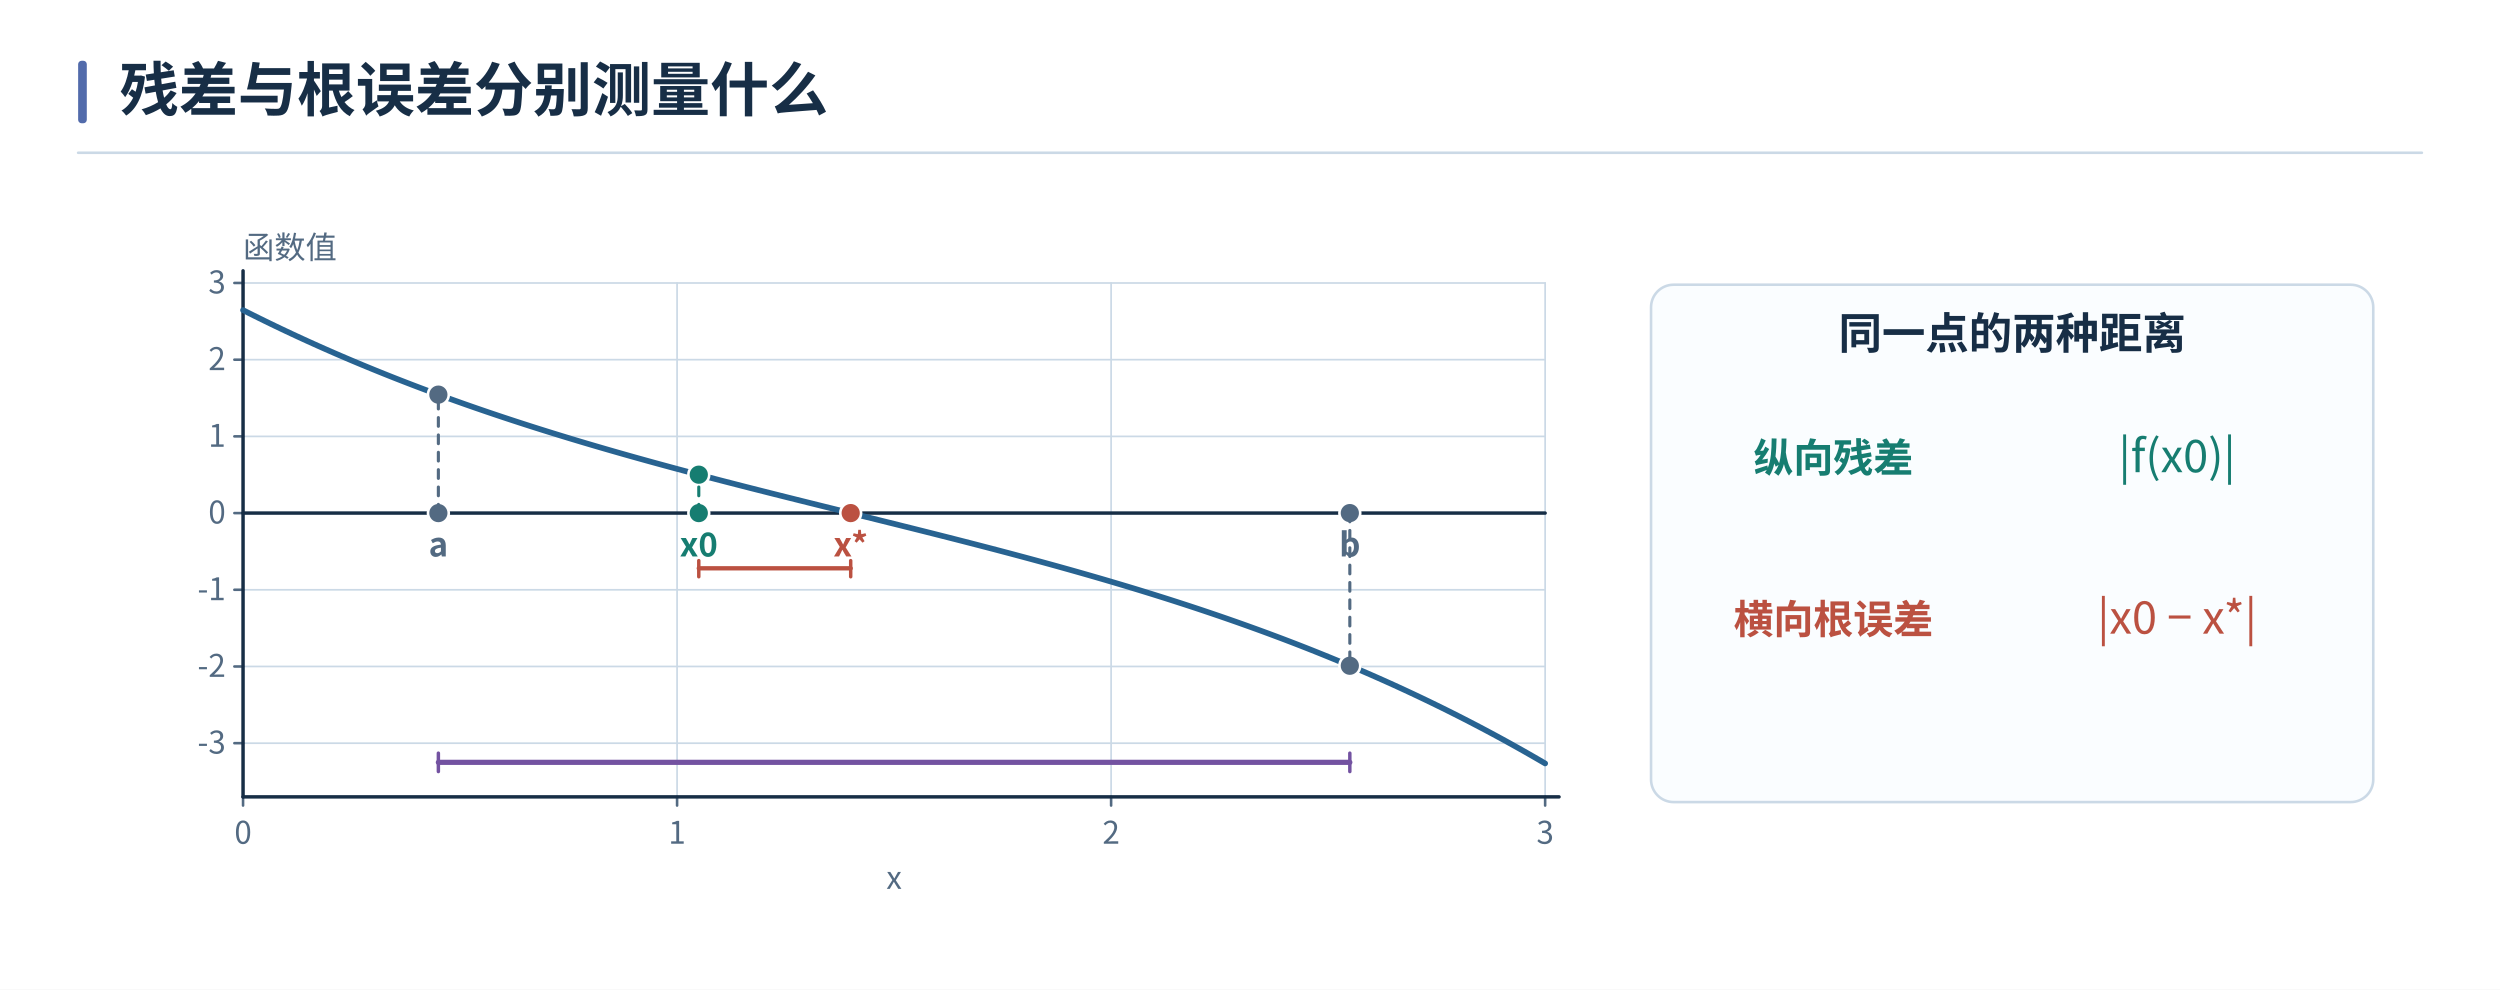
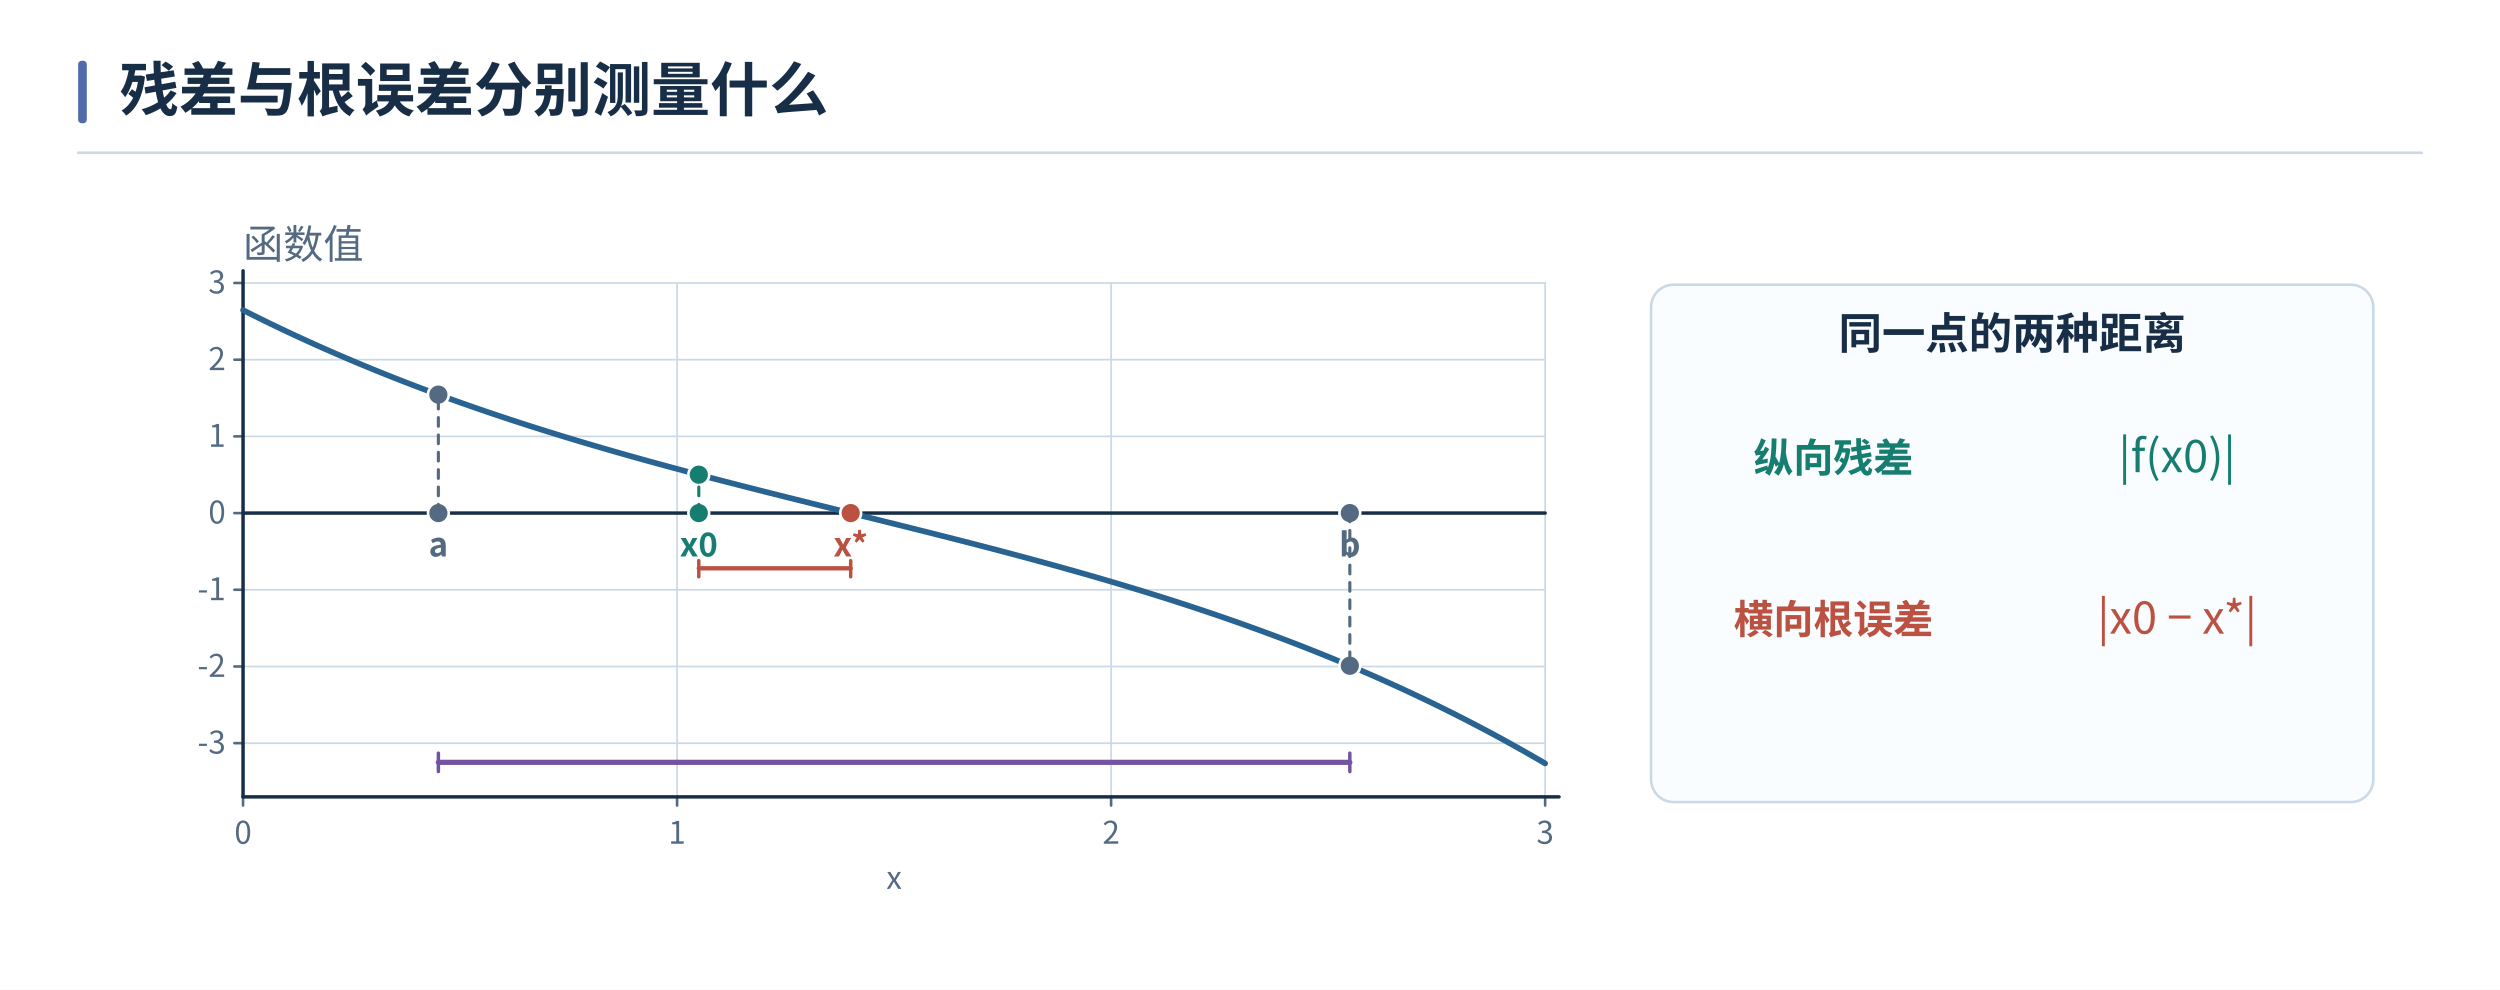
<svg xmlns="http://www.w3.org/2000/svg" width="1440" height="570" viewBox="0 0 1440 570" role="img" aria-labelledby="caption">
  <defs>
    <marker id="blue" orient="auto" markerWidth="9" markerHeight="9" refX="8" refY="4.5" markerUnits="userSpaceOnUse">
      <path d="M0 0 L9 4.5 L0 9 Z" fill="#286391" />
    </marker>
    <marker id="teal" orient="auto" markerWidth="9" markerHeight="9" refX="8" refY="4.5" markerUnits="userSpaceOnUse">
      <path d="M0 0 L9 4.5 L0 9 Z" fill="#167d71" />
    </marker>
    <marker id="red" orient="auto" markerWidth="9" markerHeight="9" refX="8" refY="4.5" markerUnits="userSpaceOnUse">
      <path d="M0 0 L9 4.5 L0 9 Z" fill="#bb5141" />
    </marker>
    <marker id="violet" orient="auto" markerWidth="9" markerHeight="9" refX="8" refY="4.5" markerUnits="userSpaceOnUse">
      <path d="M0 0 L9 4.5 L0 9 Z" fill="#7352a1" />
    </marker>
    <marker id="ink" orient="auto" markerWidth="9" markerHeight="9" refX="8" refY="4.5" markerUnits="userSpaceOnUse">
      <path d="M0 0 L9 4.5 L0 9 Z" fill="#172e46" />
    </marker>
    <marker id="muted" orient="auto" markerWidth="9" markerHeight="9" refX="8" refY="4.5" markerUnits="userSpaceOnUse">
      <path d="M0 0 L9 4.5 L0 9 Z" fill="#536a82" />
    </marker>
  </defs>
  <g font-family="Microsoft YaHei, Noto Sans CJK SC, Arial, sans-serif">
    <rect x="0" y="0" width="1440" height="570" fill="white" rx="0" stroke-width="1.5" />
    <rect x="45" y="35" width="5" height="36" fill="#526bab" rx="2" stroke-width="1.5" />
    <text x="69" y="64" fill="#172e46" font-size="34" font-weight="700" text-anchor="start">残差与根误差分别测量什么</text>
    <line x1="45" y1="88" x2="1395" y2="88" stroke="#cbd9e6" stroke-width="1.5" stroke-linecap="round" />
    <line x1="140" y1="163" x2="140" y2="459" stroke="#cbd9e6" stroke-width="1" stroke-linecap="round" />
    <line x1="140" y1="459" x2="140" y2="464" stroke="#536a82" stroke-width="1.5" stroke-linecap="round" />
    <text x="140" y="486" fill="#536a82" font-size="18" font-weight="400" text-anchor="middle">0</text>
    <line x1="390" y1="163" x2="390" y2="459" stroke="#cbd9e6" stroke-width="1" stroke-linecap="round" />
    <line x1="390" y1="459" x2="390" y2="464" stroke="#536a82" stroke-width="1.5" stroke-linecap="round" />
    <text x="390" y="486" fill="#536a82" font-size="18" font-weight="400" text-anchor="middle">1</text>
    <line x1="640" y1="163" x2="640" y2="459" stroke="#cbd9e6" stroke-width="1" stroke-linecap="round" />
    <line x1="640" y1="459" x2="640" y2="464" stroke="#536a82" stroke-width="1.5" stroke-linecap="round" />
    <text x="640" y="486" fill="#536a82" font-size="18" font-weight="400" text-anchor="middle">2</text>
    <line x1="890" y1="163" x2="890" y2="459" stroke="#cbd9e6" stroke-width="1" stroke-linecap="round" />
    <line x1="890" y1="459" x2="890" y2="464" stroke="#536a82" stroke-width="1.5" stroke-linecap="round" />
    <text x="890" y="486" fill="#536a82" font-size="18" font-weight="400" text-anchor="middle">3</text>
    <line x1="140" y1="428.075" x2="890" y2="428.075" stroke="#cbd9e6" stroke-width="1" stroke-linecap="round" />
    <line x1="135" y1="428.075" x2="140" y2="428.075" stroke="#536a82" stroke-width="1.5" stroke-linecap="round" />
    <text x="130" y="434.075" fill="#536a82" font-size="18" font-weight="400" text-anchor="end">-3</text>
    <line x1="140" y1="383.896" x2="890" y2="383.896" stroke="#cbd9e6" stroke-width="1" stroke-linecap="round" />
    <line x1="135" y1="383.896" x2="140" y2="383.896" stroke="#536a82" stroke-width="1.5" stroke-linecap="round" />
    <text x="130" y="389.896" fill="#536a82" font-size="18" font-weight="400" text-anchor="end">-2</text>
    <line x1="140" y1="339.716" x2="890" y2="339.716" stroke="#cbd9e6" stroke-width="1" stroke-linecap="round" />
    <line x1="135" y1="339.716" x2="140" y2="339.716" stroke="#536a82" stroke-width="1.5" stroke-linecap="round" />
    <text x="130" y="345.716" fill="#536a82" font-size="18" font-weight="400" text-anchor="end">-1</text>
    <line x1="140" y1="295.537" x2="890" y2="295.537" stroke="#cbd9e6" stroke-width="1" stroke-linecap="round" />
    <line x1="135" y1="295.537" x2="140" y2="295.537" stroke="#536a82" stroke-width="1.5" stroke-linecap="round" />
    <text x="130" y="301.537" fill="#536a82" font-size="18" font-weight="400" text-anchor="end">0</text>
    <line x1="140" y1="251.358" x2="890" y2="251.358" stroke="#cbd9e6" stroke-width="1" stroke-linecap="round" />
    <line x1="135" y1="251.358" x2="140" y2="251.358" stroke="#536a82" stroke-width="1.5" stroke-linecap="round" />
    <text x="130" y="257.358" fill="#536a82" font-size="18" font-weight="400" text-anchor="end">1</text>
    <line x1="140" y1="207.179" x2="890" y2="207.179" stroke="#cbd9e6" stroke-width="1" stroke-linecap="round" />
    <line x1="135" y1="207.179" x2="140" y2="207.179" stroke="#536a82" stroke-width="1.5" stroke-linecap="round" />
    <text x="130" y="213.179" fill="#536a82" font-size="18" font-weight="400" text-anchor="end">2</text>
    <line x1="140" y1="163" x2="890" y2="163" stroke="#cbd9e6" stroke-width="1" stroke-linecap="round" />
    <line x1="135" y1="163" x2="140" y2="163" stroke="#536a82" stroke-width="1.5" stroke-linecap="round" />
    <text x="130" y="169" fill="#536a82" font-size="18" font-weight="400" text-anchor="end">3</text>
    <line x1="140" y1="459" x2="898" y2="459" stroke="#172e46" stroke-width="2" stroke-linecap="round" />
    <line x1="140" y1="459" x2="140" y2="156" stroke="#172e46" stroke-width="2" stroke-linecap="round" />
    <text x="515" y="512" fill="#536a82" font-size="18" font-weight="400" text-anchor="middle">x</text>
-     <text x="140" y="149" fill="#536a82" font-size="18" font-weight="400" text-anchor="start">函数值</text>
+     <text x="140" y="149" fill="#536a82" font-size="23.13" font-weight="400" text-anchor="start">函数值</text>
    <line x1="140" y1="295.537" x2="890" y2="295.537" stroke="#172e46" stroke-width="2" stroke-linecap="round" />
    <path d="M140 178.639 L143.125 180.217 L146.25 181.78 L149.375 183.329 L152.5 184.864 L155.625 186.386 L158.75 187.893 L161.875 189.386 L165 190.866 L168.125 192.332 L171.25 193.785 L174.375 195.225 L177.5 196.652 L180.625 198.066 L183.75 199.467 L186.875 200.855 L190 202.231 L193.125 203.594 L196.25 204.946 L199.375 206.284 L202.5 207.611 L205.625 208.926 L208.75 210.229 L211.875 211.521 L215 212.801 L218.125 214.07 L221.25 215.327 L224.375 216.573 L227.5 217.808 L230.625 219.033 L233.75 220.246 L236.875 221.449 L240 222.642 L243.125 223.824 L246.25 224.996 L249.375 226.158 L252.5 227.31 L255.625 228.452 L258.75 229.584 L261.875 230.707 L265 231.82 L268.125 232.924 L271.25 234.019 L274.375 235.105 L277.5 236.181 L280.625 237.249 L283.75 238.309 L286.875 239.359 L290 240.402 L293.125 241.436 L296.25 242.462 L299.375 243.48 L302.5 244.49 L305.625 245.492 L308.75 246.487 L311.875 247.474 L315 248.453 L318.125 249.426 L321.25 250.391 L324.375 251.35 L327.5 252.301 L330.625 253.246 L333.75 254.184 L336.875 255.116 L340 256.041 L343.125 256.96 L346.25 257.873 L349.375 258.781 L352.5 259.682 L355.625 260.577 L358.75 261.467 L361.875 262.352 L365 263.231 L368.125 264.106 L371.25 264.974 L374.375 265.839 L377.5 266.698 L380.625 267.553 L383.75 268.403 L386.875 269.249 L390 270.09 L393.125 270.928 L396.25 271.761 L399.375 272.59 L402.5 273.416 L405.625 274.238 L408.75 275.057 L411.875 275.872 L415 276.684 L418.125 277.493 L421.25 278.299 L424.375 279.102 L427.5 279.902 L430.625 280.7 L433.75 281.495 L436.875 282.288 L440 283.079 L443.125 283.868 L446.25 284.654 L449.375 285.439 L452.5 286.222 L455.625 287.004 L458.75 287.784 L461.875 288.563 L465 289.341 L468.125 290.118 L471.25 290.894 L474.375 291.669 L477.5 292.443 L480.625 293.217 L483.75 293.991 L486.875 294.764 L490 295.537 L493.125 296.31 L496.25 297.084 L499.375 297.857 L502.5 298.631 L505.625 299.406 L508.75 300.181 L511.875 300.957 L515 301.733 L518.125 302.511 L521.25 303.29 L524.375 304.07 L527.5 304.852 L530.625 305.635 L533.75 306.42 L536.875 307.207 L540 307.996 L543.125 308.787 L546.25 309.579 L549.375 310.375 L552.5 311.173 L555.625 311.973 L558.75 312.776 L561.875 313.582 L565 314.391 L568.125 315.203 L571.25 316.018 L574.375 316.837 L577.5 317.659 L580.625 318.484 L583.75 319.314 L586.875 320.147 L590 320.985 L593.125 321.826 L596.25 322.672 L599.375 323.522 L602.5 324.377 L605.625 325.236 L608.75 326.1 L611.875 326.969 L615 327.843 L618.125 328.723 L621.25 329.607 L624.375 330.497 L627.5 331.393 L630.625 332.294 L633.75 333.201 L636.875 334.114 L640 335.033 L643.125 335.959 L646.25 336.89 L649.375 337.829 L652.5 338.774 L655.625 339.725 L658.75 340.683 L661.875 341.649 L665 342.621 L668.125 343.601 L671.25 344.588 L674.375 345.583 L677.5 346.585 L680.625 347.595 L683.75 348.613 L686.875 349.639 L690 350.673 L693.125 351.715 L696.25 352.766 L699.375 353.825 L702.5 354.893 L705.625 355.97 L708.75 357.056 L711.875 358.151 L715 359.255 L718.125 360.368 L721.25 361.491 L724.375 362.623 L727.5 363.765 L730.625 364.917 L733.75 366.079 L736.875 367.251 L740 368.433 L743.125 369.625 L746.25 370.828 L749.375 372.042 L752.5 373.266 L755.625 374.502 L758.75 375.748 L761.875 377.005 L765 378.274 L768.125 379.554 L771.25 380.845 L774.375 382.148 L777.5 383.463 L780.625 384.79 L783.75 386.129 L786.875 387.48 L790 388.844 L793.125 390.219 L796.25 391.608 L799.375 393.009 L802.5 394.423 L805.625 395.849 L808.75 397.289 L811.875 398.742 L815 400.209 L818.125 401.688 L821.25 403.182 L824.375 404.689 L827.5 406.21 L830.625 407.745 L833.75 409.294 L836.875 410.858 L840 412.435 L843.125 414.027 L846.25 415.634 L849.375 417.256 L852.5 418.892 L855.625 420.544 L858.75 422.21 L861.875 423.892 L865 425.59 L868.125 427.302 L871.25 429.031 L874.375 430.775 L877.5 432.535 L880.625 434.312 L883.75 436.104 L886.875 437.913 L890 439.738" stroke="#286391" stroke-width="3.3" fill="none" stroke-linejoin="round" stroke-linecap="round" />
    <circle cx="252.5" cy="295.537" r="6" fill="#536a82" stroke="white" stroke-width="1.5" />
    <text x="252.5" y="320.537" fill="#536a82" font-size="19" font-weight="700" text-anchor="middle">a</text>
    <circle cx="252.5" cy="227.31" r="6" fill="#536a82" stroke="white" stroke-width="1.5" />
    <line x1="252.5" y1="295.537" x2="252.5" y2="227.31" stroke="#536a82" stroke-width="1.8" stroke-dasharray="5 5" stroke-linecap="round" />
    <circle cx="777.5" cy="295.537" r="6" fill="#536a82" stroke="white" stroke-width="1.5" />
    <text x="777.5" y="320.537" fill="#536a82" font-size="19" font-weight="700" text-anchor="middle">b</text>
    <circle cx="777.5" cy="383.463" r="6" fill="#536a82" stroke="white" stroke-width="1.5" />
    <line x1="777.5" y1="295.537" x2="777.5" y2="383.463" stroke="#536a82" stroke-width="1.8" stroke-dasharray="5 5" stroke-linecap="round" />
    <circle cx="402.5" cy="295.537" r="6" fill="#167d71" stroke="white" stroke-width="1.5" />
    <text x="402.5" y="320.537" fill="#167d71" font-size="19" font-weight="700" text-anchor="middle">x0</text>
    <circle cx="402.5" cy="273.416" r="6" fill="#167d71" stroke="white" stroke-width="1.5" />
    <line x1="402.5" y1="295.537" x2="402.5" y2="273.416" stroke="#167d71" stroke-width="1.8" stroke-dasharray="5 5" stroke-linecap="round" />
    <circle cx="490" cy="295.537" r="6" fill="#bb5141" stroke="white" stroke-width="1.5" />
    <text x="490" y="320.537" fill="#bb5141" font-size="19" font-weight="700" text-anchor="middle">x*</text>
    <line x1="252.5" y1="439.119" x2="777.5" y2="439.119" stroke="#7352a1" stroke-width="3" stroke-linecap="round" />
    <line x1="252.5" y1="444.421" x2="252.5" y2="433.818" stroke="#7352a1" stroke-width="2" stroke-linecap="round" />
    <line x1="777.5" y1="444.421" x2="777.5" y2="433.818" stroke="#7352a1" stroke-width="2" stroke-linecap="round" />
    <rect x="951" y="164" width="416" height="298" fill="#fafdff" stroke="#cbd9e6" rx="13" stroke-width="1.5" />
    <text x="1159" y="201" fill="#172e46" font-size="25" font-weight="700" text-anchor="middle">同一点的两种距离</text>
    <text x="1056" y="272" fill="#167d71" font-size="23" font-weight="700" text-anchor="middle">纵向残差</text>
    <text x="1254" y="272" fill="#167d71" font-size="26" font-weight="400" text-anchor="middle">|f(x0)|</text>
    <text x="1056" y="365" fill="#bb5141" font-size="23" font-weight="700" text-anchor="middle">横向根误差</text>
    <text x="1254" y="365" fill="#bb5141" font-size="26" font-weight="400" text-anchor="middle">|x0 − x*|</text>
    <line x1="402.5" y1="327.346" x2="490" y2="327.346" stroke="#bb5141" stroke-width="2.5" stroke-linecap="round" />
    <line x1="402.5" y1="332.206" x2="402.5" y2="322.928" stroke="#bb5141" stroke-width="2" stroke-linecap="round" />
    <line x1="490" y1="332.206" x2="490" y2="322.928" stroke="#bb5141" stroke-width="2" stroke-linecap="round" />
  </g>
</svg>
